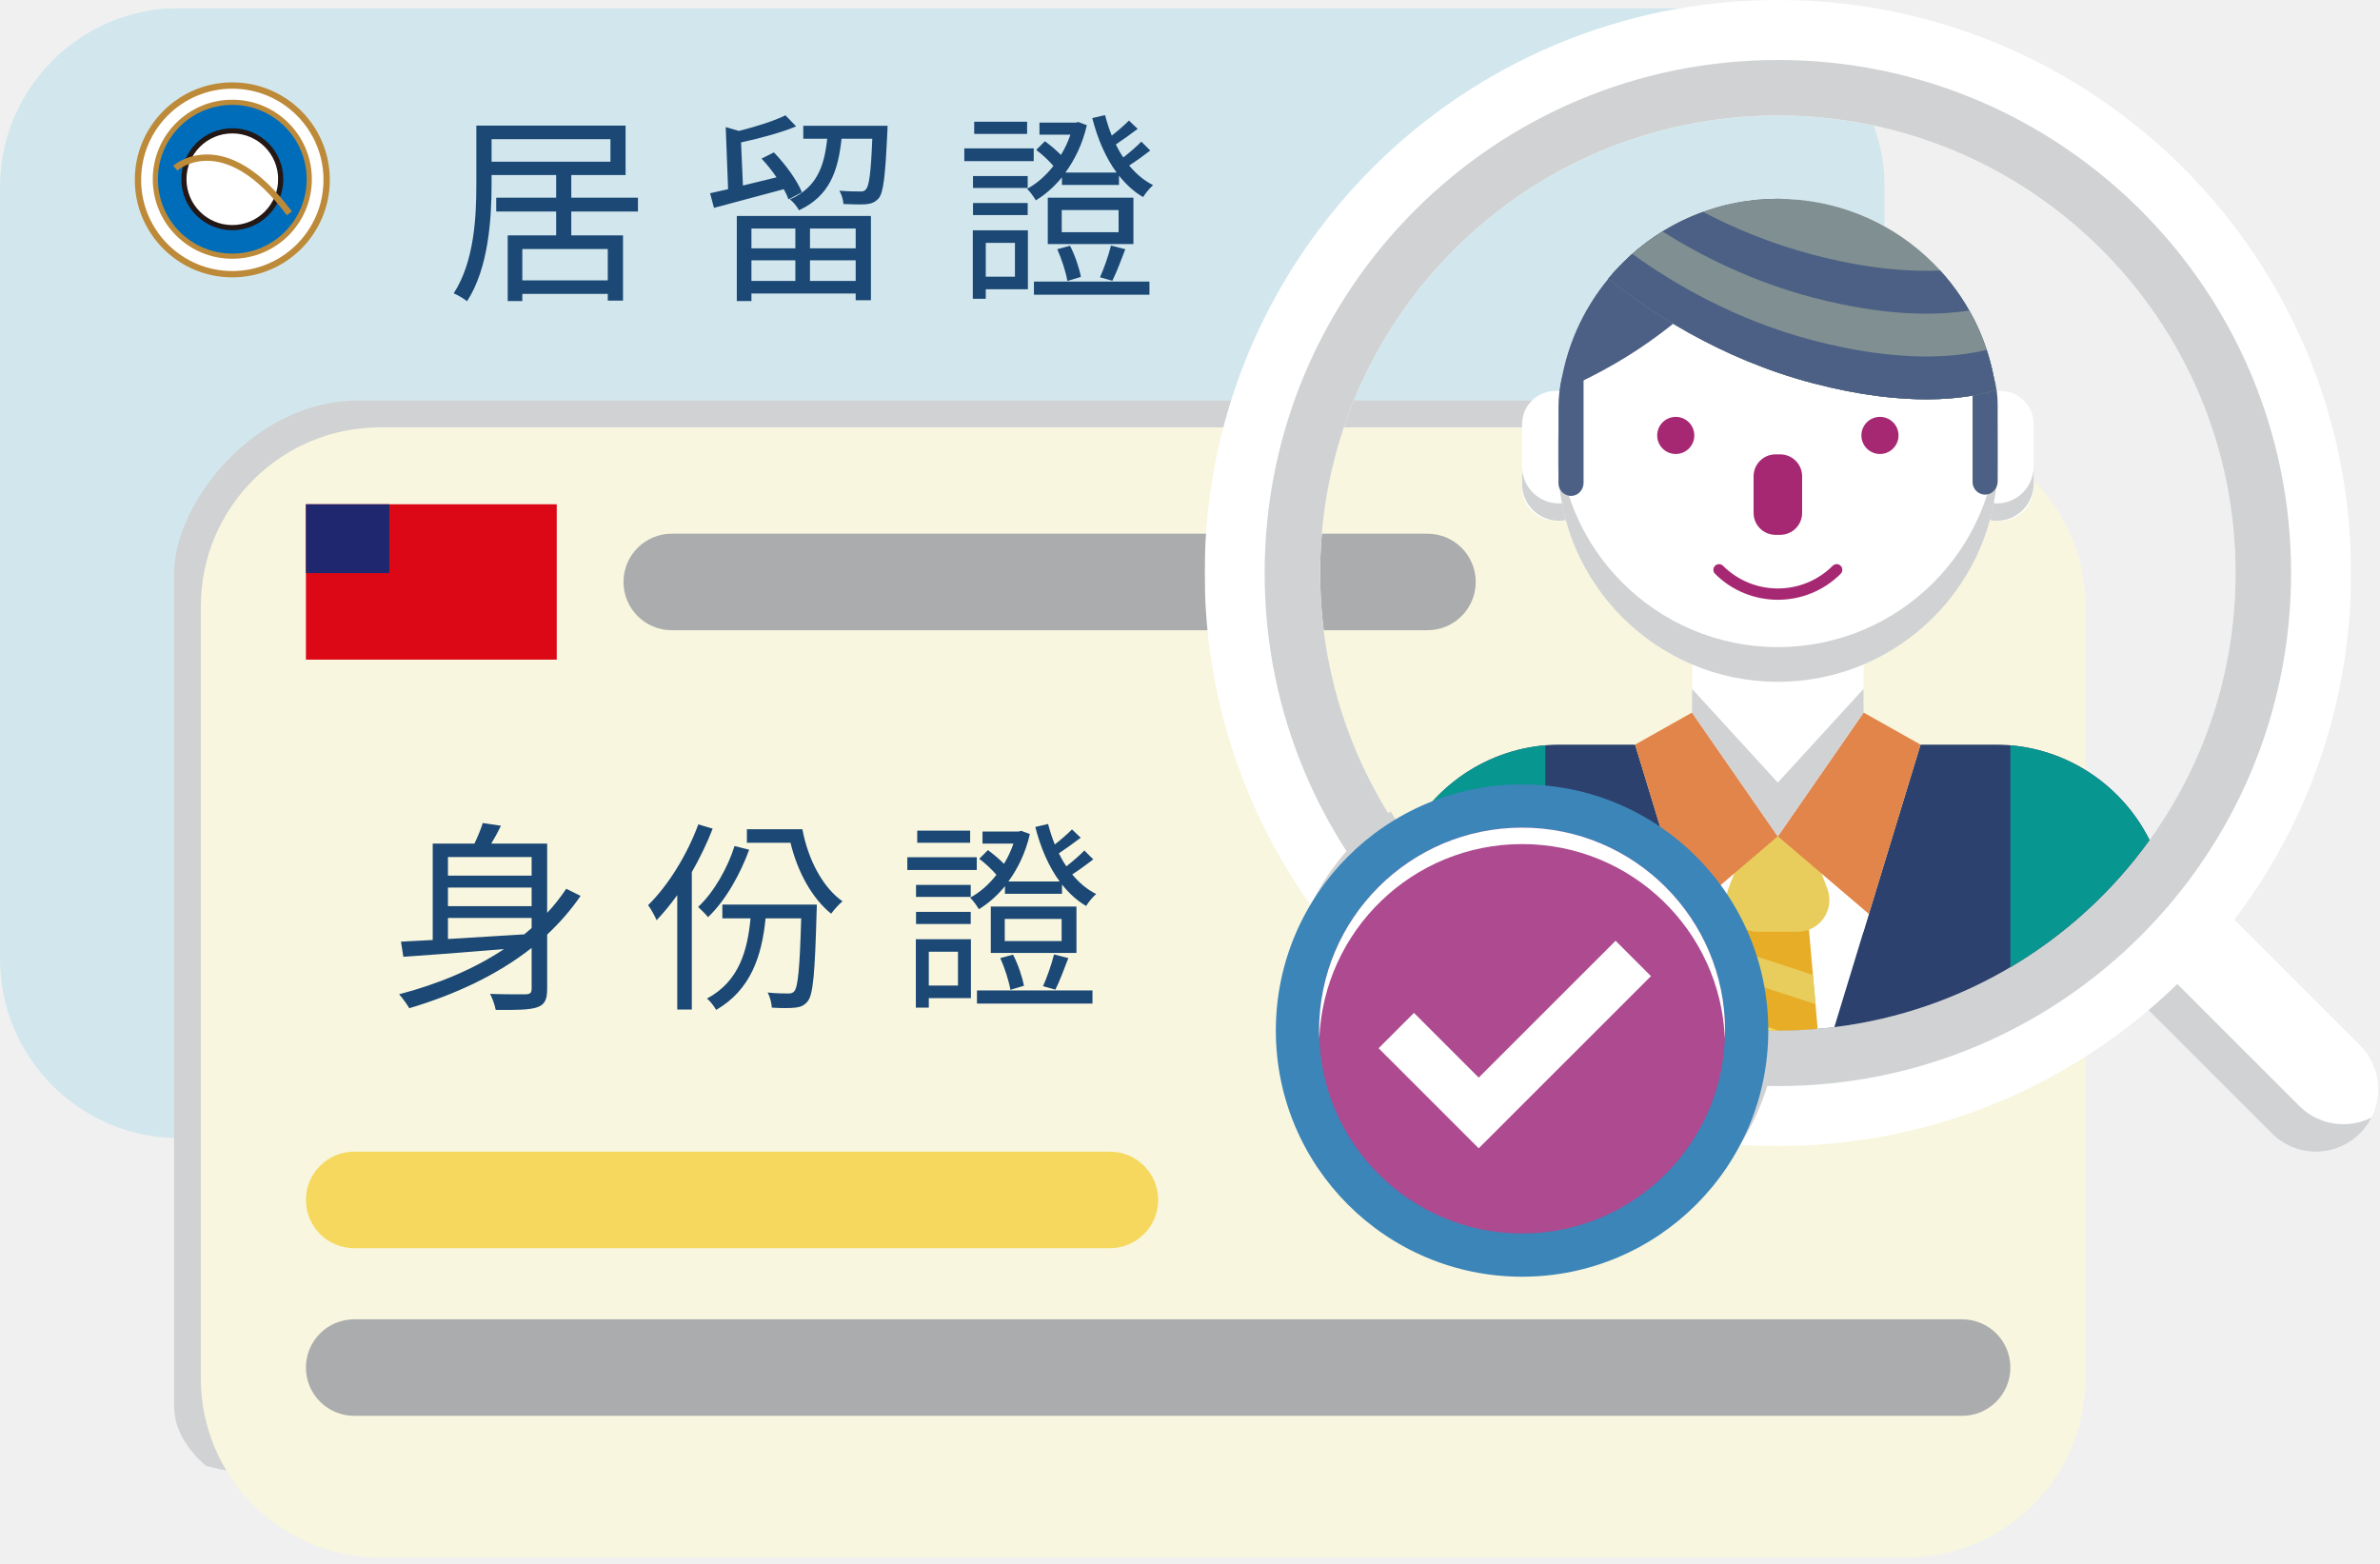
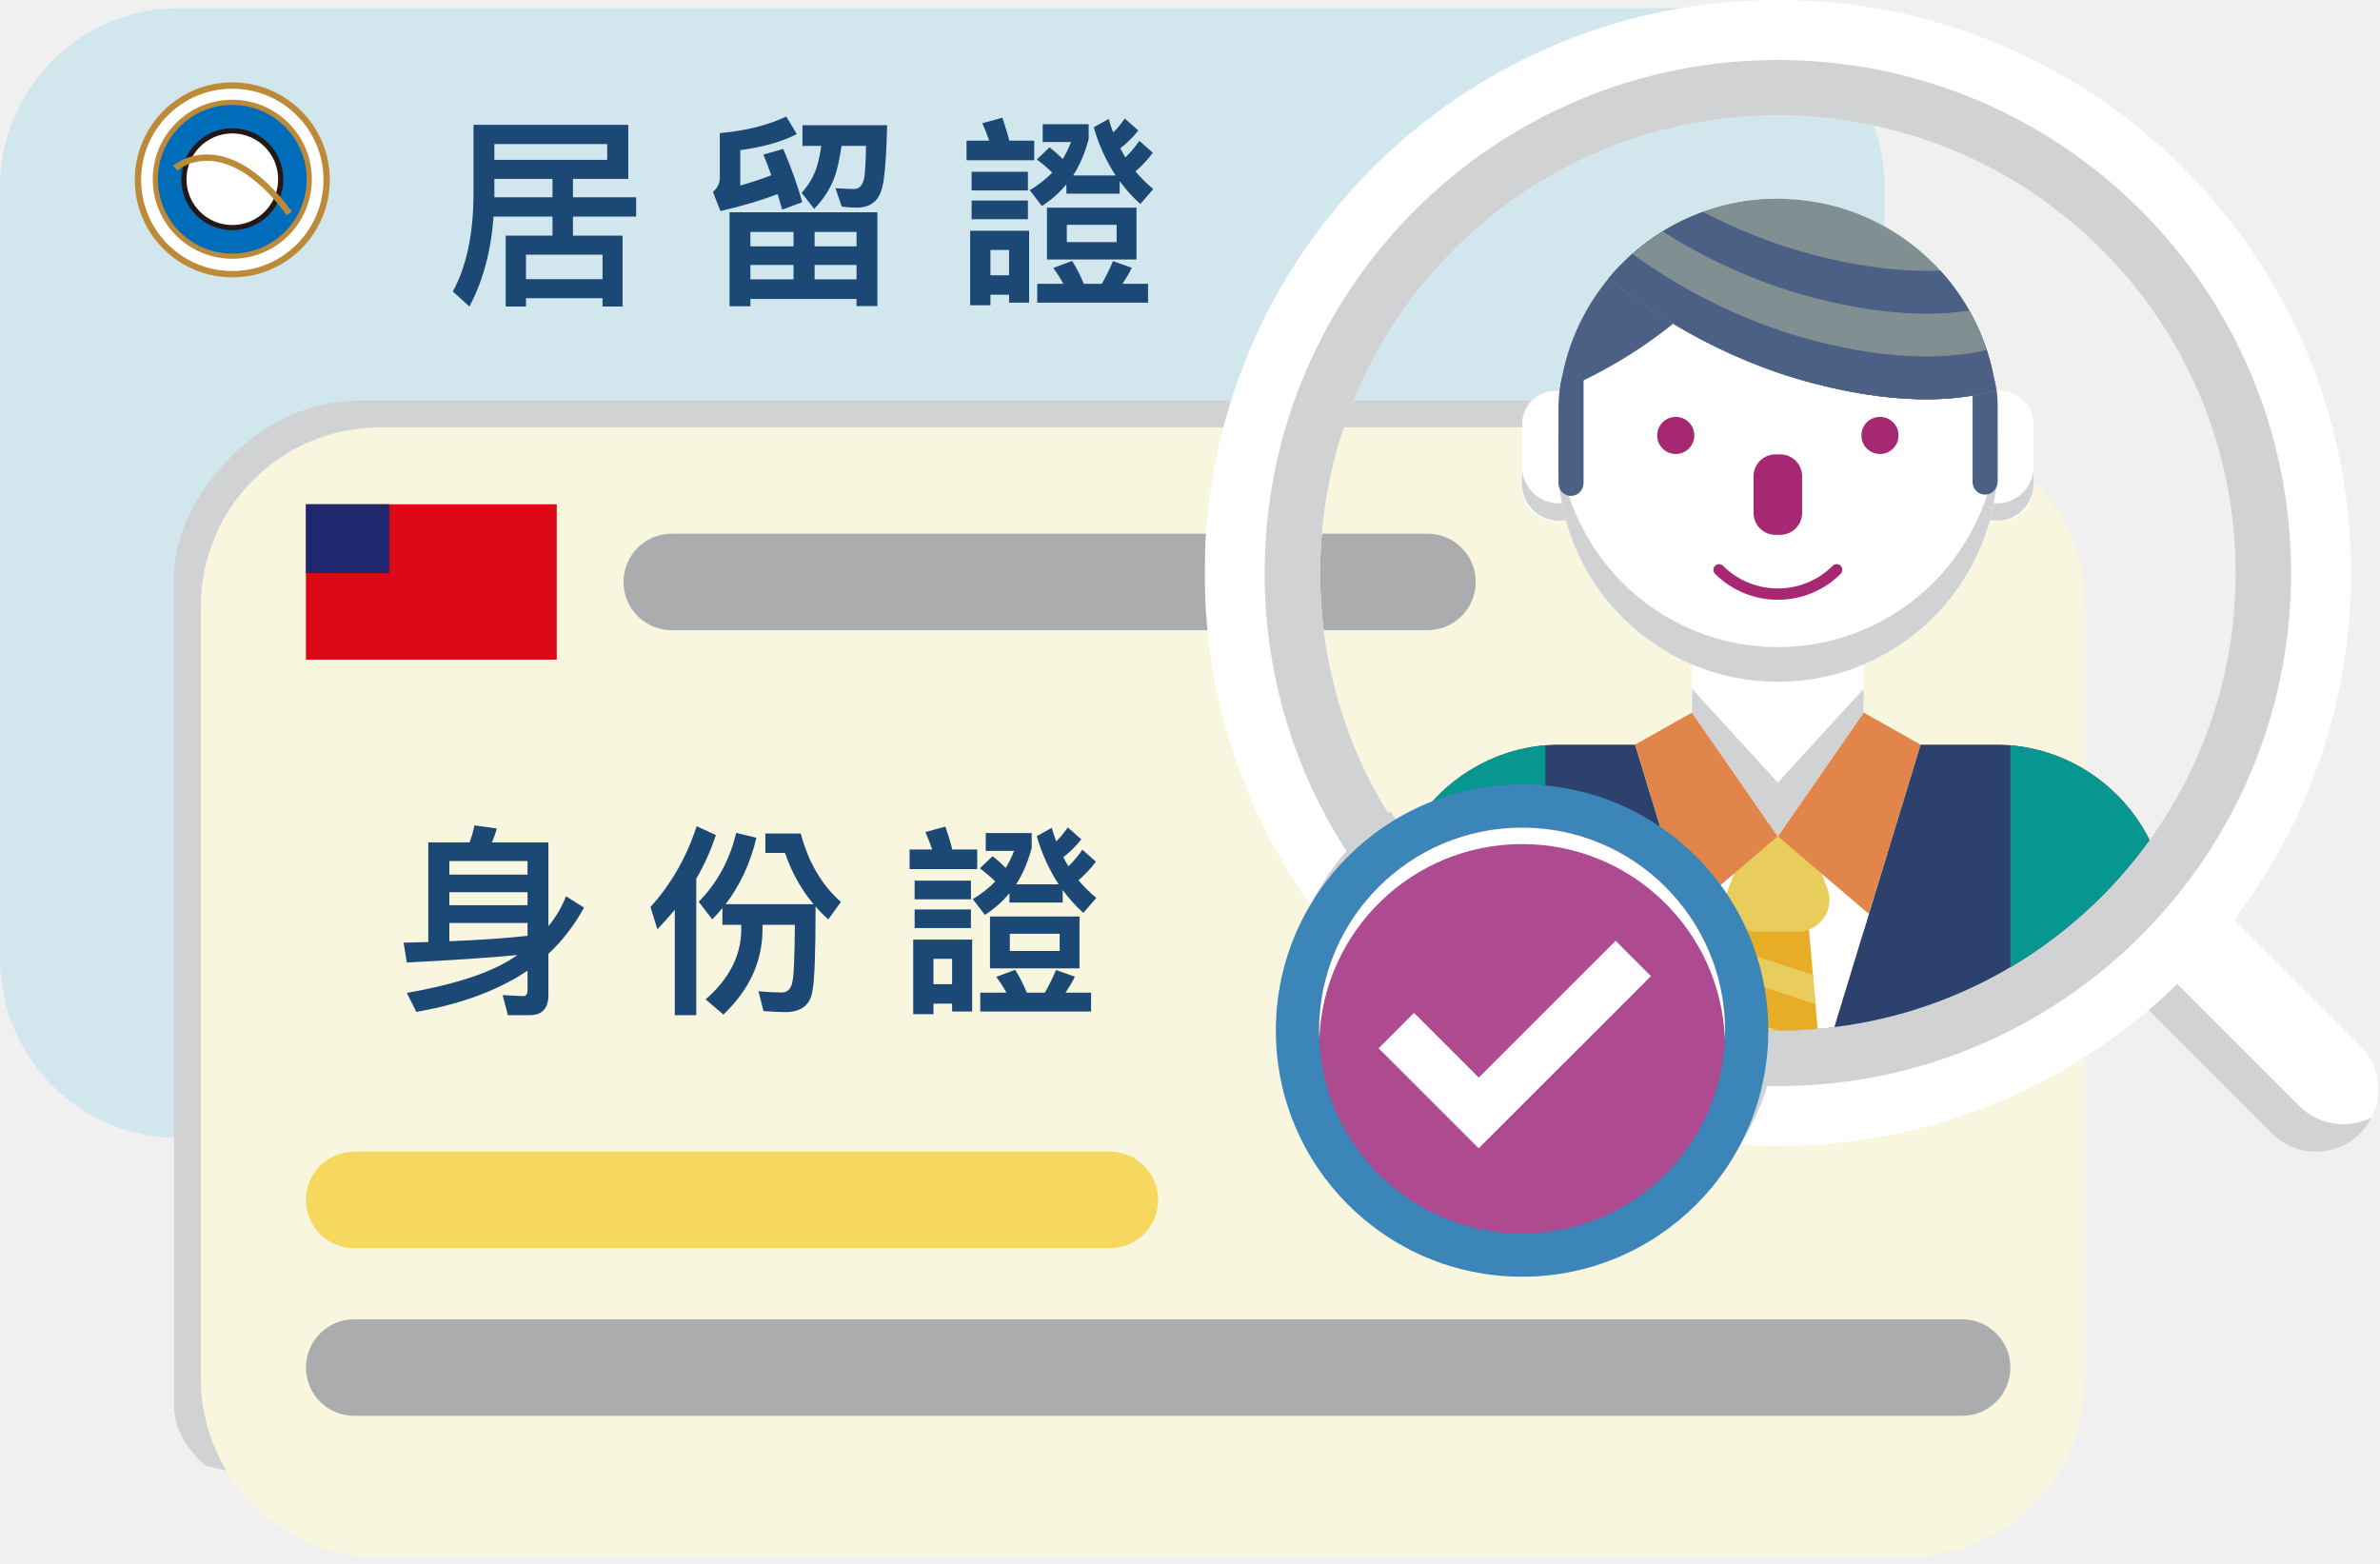
- <svg xmlns="http://www.w3.org/2000/svg" xmlns:xlink="http://www.w3.org/1999/xlink" width="376" height="247" viewBox="0 0 376 247">
+ <svg xmlns="http://www.w3.org/2000/svg" xmlns:xlink="http://www.w3.org/1999/xlink" width="376px" height="247px" viewBox="0 0 376 247" version="1.1">
  <defs>
-     <path id="prefix__a" d="M0 0.198L297.743 0.198 297.743 178.751 0 178.751z" />
-     <path id="prefix__c" d="M0.361 0.539L42.72 0.539 42.72 42.889 0.361 42.889z" />
-     <path id="prefix__e" d="M0.314 0.927L181.429 0.927 181.429 182.002 0.314 182.002z" />
-     <path id="prefix__g" d="M0 247.073L375.72 247.073 375.72 1 0 1z" />
+     <polygon id="path-1" points="0 0.198 297.743 0.198 297.743 178.751 0 178.751" />
+     <polygon id="path-3" points="0.361 0.539 42.72 0.539 42.72 42.889 0.361 42.889" />
+     <polygon id="path-5" points="0.314 0.927 181.429 0.927 181.429 182.002 0.314 182.002" />
+     <polygon id="path-7" points="0 247.073 375.72 247.073 375.72 1 0 1" />
  </defs>
-   <g fill="none" fill-rule="evenodd" transform="translate(0 -1)">
-     <g transform="translate(0 2.073)">
-       <mask id="prefix__b" fill="#fff">
-         <use xlink:href="#prefix__a" />
-       </mask>
-       <path fill="#D2E7ED" d="M269.426 178.75H28.319c-15.64 0-28.32-12.678-28.32-28.317V28.516C0 12.876 12.68.198 28.32.198h241.107c15.64 0 28.317 12.678 28.317 28.318v121.917c0 15.639-12.677 28.318-28.317 28.318" mask="url(#prefix__b)" />
+   <g id="懶人包" stroke="none" stroke-width="1" fill="none" fill-rule="evenodd">
+     <g id="小資振興_懶人包_3000振興" transform="translate(-1136, -1227)">
+       <g id="Group-21-outline" transform="translate(1136, 1226)">
+         <g id="Group-76">
+           <g id="Group-3" transform="translate(0, 2.073)">
+             <mask id="mask-2" fill="white">
+               <use xlink:href="#path-1" />
+             </mask>
+             <g id="Clip-2" />
+             <path d="M269.426,178.751 L28.319,178.751 C12.679,178.751 -0,166.072 -0,150.433 L-0,28.516 C-0,12.876 12.679,0.198 28.319,0.198 L269.426,0.198 C285.066,0.198 297.743,12.876 297.743,28.516 L297.743,150.433 C297.743,166.072 285.066,178.751 269.426,178.751" id="Fill-1" fill="#D2E7ED" mask="url(#mask-2)" />
+           </g>
+           <path d="M51.605,29.417 C51.605,37.648 44.932,44.321 36.702,44.321 C28.47,44.321 21.797,37.648 21.797,29.417 C21.797,21.186 28.47,14.513 36.702,14.513 C44.932,14.513 51.605,21.186 51.605,29.417" id="Fill-4" fill="#FFFFFF" />
+           <path d="M51.605,29.417 C51.605,37.648 44.932,44.321 36.702,44.321 C28.47,44.321 21.797,37.648 21.797,29.417 C21.797,21.186 28.47,14.513 36.702,14.513 C44.932,14.513 51.605,21.186 51.605,29.417 Z" id="Stroke-6" stroke="#BD8A39" />
+           <path d="M48.857,29.319 C48.857,36.032 43.415,41.475 36.701,41.475 C29.987,41.475 24.545,36.032 24.545,29.319 C24.545,22.605 29.987,17.163 36.701,17.163 C43.415,17.163 48.857,22.605 48.857,29.319" id="Fill-8" fill="#006DBB" />
+           <path d="M48.857,29.319 C48.857,36.032 43.415,41.475 36.701,41.475 C29.987,41.475 24.545,36.032 24.545,29.319 C24.545,22.605 29.987,17.163 36.701,17.163 C43.415,17.163 48.857,22.605 48.857,29.319 Z" id="Stroke-10" stroke="#BD8A39" stroke-width="0.816" />
+           <g id="Group-16" transform="translate(29, 21.073)">
+             <path d="M15.35,8.246 C15.35,12.47 11.926,15.894 7.702,15.894 C3.478,15.894 0.053,12.47 0.053,8.246 C0.053,4.022 3.478,0.598 7.702,0.598 C11.926,0.598 15.35,4.022 15.35,8.246" id="Fill-12" fill="#FFFFFF" />
+             <path d="M15.35,8.246 C15.35,12.47 11.926,15.894 7.702,15.894 C3.478,15.894 0.053,12.47 0.053,8.246 C0.053,4.022 3.478,0.598 7.702,0.598 C11.926,0.598 15.35,4.022 15.35,8.246 Z" id="Stroke-14" stroke="#231815" stroke-width="0.816" />
+           </g>
+           <path d="M27.691,27.564 C27.691,27.564 35.351,20.757 45.712,34.71" id="Stroke-17" stroke="#BD8A39" />
+           <path d="M308.902,76.127 L308.902,211.494 C308.902,224.469 287.017,234.988 260.019,234.988 L52.133,234.988 C45.018,234.988 38.336,234.117 32.503,232.585 C29.317,229.782 27.504,226.57 27.504,223.15 L27.504,91.538 C27.504,80.662 40.032,64.289 56.59,64.289 L284.272,64.289 C291.387,64.289 298.07,65.161 303.903,66.692 C307.089,69.495 308.902,72.707 308.902,76.127" id="Fill-19" fill="#D0D2D3" />
+           <path d="M301.146,247.073 L60.038,247.073 C44.398,247.073 31.721,234.395 31.721,218.755 L31.721,96.839 C31.721,81.199 44.398,68.52 60.038,68.52 L301.146,68.52 C316.786,68.52 329.464,81.199 329.464,96.839 L329.464,218.755 C329.464,234.395 316.786,247.073 301.146,247.073" id="Fill-21" fill="#F8F6DE" />
+           <path d="M175.347,198.208 L55.955,198.208 C51.745,198.208 48.332,194.795 48.332,190.585 C48.332,186.375 51.745,182.962 55.955,182.962 L175.347,182.962 C179.557,182.962 182.97,186.375 182.97,190.585 C182.97,194.795 179.557,198.208 175.347,198.208" id="Fill-23" fill="#F6D85E" />
+           <path d="M225.517,100.57 L106.126,100.57 C101.916,100.57 98.503,97.156 98.503,92.947 C98.503,88.737 101.916,85.323 106.126,85.323 L225.517,85.323 C229.727,85.323 233.14,88.737 233.14,92.947 C233.14,97.156 229.727,100.57 225.517,100.57" id="Fill-25" fill="#AAACAE" />
+           <path d="M309.983,224.694 L55.955,224.694 C51.745,224.694 48.332,221.281 48.332,217.071 C48.332,212.861 51.745,209.448 55.955,209.448 L309.983,209.448 C314.193,209.448 317.606,212.861 317.606,217.071 C317.606,221.281 314.193,224.694 309.983,224.694" id="Fill-27" fill="#AAACAE" />
+           <g id="Group-31" transform="translate(333, 140.073)">
+             <mask id="mask-4" fill="white">
+               <use xlink:href="#path-3" />
+             </mask>
+             <g id="Clip-30" />
+             <path d="M25.914,40.006 L0.361,14.459 L14.284,0.539 L39.837,26.086 C43.682,29.93 43.682,36.162 39.837,40.006 C35.992,43.85 29.759,43.85 25.914,40.006" id="Fill-29" fill="#FFFFFF" mask="url(#mask-4)" />
+           </g>
+           <path d="M363.252,175.742 L337.699,150.195 L333.361,154.532 L358.914,180.079 C362.759,183.923 368.992,183.923 372.837,180.079 C373.595,179.321 374.2,178.471 374.659,177.564 C370.965,179.434 366.339,178.828 363.252,175.742" id="Fill-32" fill="#D0D2D3" />
+           <g id="Group-36" transform="translate(190, 0.073)">
+             <mask id="mask-6" fill="white">
+               <use xlink:href="#path-5" />
+             </mask>
+             <g id="Clip-35" />
+             <path d="M90.871,163.757 C75.052,163.757 60.417,158.679 48.512,150.058 C30.365,136.927 18.563,115.574 18.563,91.465 C18.563,89.746 18.622,88.041 18.741,86.35 C21.367,48.81 52.655,19.172 90.871,19.172 C130.806,19.172 163.18,51.539 163.18,91.465 C163.18,131.39 130.806,163.757 90.871,163.757 M90.871,0.927 C41.051,0.927 0.63,41.145 0.318,90.88 C0.314,91.073 0.314,91.271 0.314,91.465 C0.314,119.563 13.116,144.671 33.206,161.277 C48.867,174.222 68.961,182.002 90.871,182.002 C140.886,182.002 181.429,141.468 181.429,91.465 C181.429,41.461 140.886,0.927 90.871,0.927" id="Fill-34" fill="#FFFFFF" mask="url(#mask-6)" />
+           </g>
+           <path d="M280.871,163.832 C240.935,163.832 208.561,131.464 208.561,91.538 C208.561,51.61 240.935,19.243 280.871,19.243 C320.807,19.243 353.182,51.61 353.182,91.538 C353.182,131.464 320.807,163.832 280.871,163.832 M280.871,10.477 C236.093,10.477 199.793,46.769 199.793,91.538 C199.793,136.306 236.093,172.599 280.871,172.599 C325.649,172.599 361.95,136.306 361.95,91.538 C361.95,46.769 325.649,10.477 280.871,10.477" id="Fill-37" fill="#D0D2D3" />
+           <mask id="mask-8" fill="white">
+             <use xlink:href="#path-7" />
+           </mask>
+           <g id="Clip-40" />
+           <polygon id="Fill-39" fill="#FFFFFF" mask="url(#mask-8)" points="267.322 133.133 294.42 133.133 294.42 100.255 267.322 100.255" />
+           <path d="M246.844,83.278 L245.723,83.278 C242.818,83.278 240.462,80.923 240.462,78.017 L240.462,68.026 C240.462,65.12 242.818,62.764 245.723,62.764 L246.844,62.764 C249.749,62.764 252.105,65.12 252.105,68.026 L252.105,78.017 C252.105,80.923 249.749,83.278 246.844,83.278" id="Fill-41" fill="#FFFFFF" mask="url(#mask-8)" />
+           <path d="M246.283,80.536 L246.283,80.536 C243.068,80.536 240.462,77.93 240.462,74.716 L240.462,77.457 C240.462,80.672 243.068,83.278 246.283,83.278 C249.498,83.278 252.105,80.672 252.105,77.457 L252.105,74.716 C252.105,77.93 249.498,80.536 246.283,80.536" id="Fill-42" fill="#D0D2D3" mask="url(#mask-8)" />
+           <path d="M316.019,83.278 L314.899,83.278 C311.993,83.278 309.637,80.923 309.637,78.017 L309.637,68.026 C309.637,65.12 311.993,62.764 314.899,62.764 L316.019,62.764 C318.925,62.764 321.281,65.12 321.281,68.026 L321.281,78.017 C321.281,80.923 318.925,83.278 316.019,83.278" id="Fill-43" fill="#FFFFFF" mask="url(#mask-8)" />
+           <path d="M315.46,80.536 L315.46,80.536 C312.244,80.536 309.638,77.93 309.638,74.716 L309.638,77.457 C309.638,80.672 312.244,83.278 315.46,83.278 C318.675,83.278 321.281,80.672 321.281,77.457 L321.281,74.716 C321.281,77.93 318.675,80.536 315.46,80.536" id="Fill-44" fill="#D0D2D3" mask="url(#mask-8)" />
+           <path d="M246.792,60.447 C247.918,54.658 250.483,49.385 254.104,45.013 C255.15,43.745 256.287,42.556 257.502,41.45 C263.671,35.831 271.87,32.41 280.871,32.41 C281.271,32.41 281.674,32.417 282.072,32.434 C282.208,32.434 282.344,32.441 282.476,32.447 C291.43,32.853 299.493,36.647 305.429,42.581 C310.715,47.864 314.305,54.852 315.31,62.647 C315.499,64.115 315.598,65.611 315.598,67.129 L315.598,74.004 C315.598,93.18 300.052,108.722 280.871,108.722 C261.694,108.722 246.146,93.18 246.146,74.004 L246.146,67.129 C246.146,65.654 246.236,64.203 246.416,62.779 L246.792,60.447 Z" id="Fill-45" fill="#FFFFFF" mask="url(#mask-8)" />
+           <path d="M280.871,103.239 C261.694,103.239 246.145,87.696 246.145,68.52 L246.145,74.004 C246.145,93.18 261.694,108.722 280.871,108.722 C300.052,108.722 315.598,93.18 315.598,74.004 L315.598,68.52 C315.598,87.696 300.052,103.239 280.871,103.239" id="Fill-46" fill="#D0D2D3" mask="url(#mask-8)" />
+           <path d="M246.751,60.649 L250.177,60.649 L250.177,77.286 C250.177,78.321 249.418,79.243 248.388,79.339 C247.205,79.449 246.214,78.524 246.214,77.369 L246.214,65.372 C246.214,63.782 246.395,62.198 246.751,60.649" id="Fill-47" fill="#4B6084" mask="url(#mask-8)" />
+           <path d="M315.598,64.938 L315.598,77.078 C315.598,78.113 314.842,79.038 313.812,79.137 C312.63,79.251 311.635,78.325 311.635,77.167 L311.635,60.448 L314.954,60.448 C315.381,61.906 315.598,63.418 315.598,64.938" id="Fill-48" fill="#4B6084" mask="url(#mask-8)" />
+           <path d="M282.072,32.434 C278.56,37.914 269.853,49.763 255.752,58.096 C252.358,60.099 249.241,61.628 246.416,62.778 C246.419,62.775 246.419,62.768 246.419,62.765 C247.259,56.066 250.006,49.959 254.104,45.013 C255.15,43.744 256.287,42.557 257.502,41.45 C263.671,35.83 271.87,32.41 280.871,32.41 C281.27,32.41 281.674,32.417 282.072,32.434" id="Fill-49" fill="#4B6084" mask="url(#mask-8)" />
+           <path d="M315.31,62.647 C310.583,64.078 301.267,65.428 286.472,61.561 C271.512,57.653 260.159,49.902 254.105,45.013 C255.151,43.745 256.288,42.557 257.502,41.451 C263.671,35.831 271.871,32.411 280.872,32.411 C281.407,32.411 281.945,32.421 282.476,32.448 C291.43,32.854 299.494,36.647 305.429,42.581 C310.715,47.865 314.305,54.852 315.31,62.647" id="Fill-50" fill="#808F91" mask="url(#mask-8)" />
+           <path d="M286.472,41.261 C279.921,39.55 274.062,37.102 269.036,34.48 C264.732,36.04 260.823,38.426 257.502,41.45 C256.287,42.557 255.151,43.744 254.105,45.013 C260.159,49.902 271.512,57.653 286.472,61.56 C301.267,65.428 310.583,64.077 315.31,62.647 C314.377,55.408 311.212,48.87 306.534,43.741 C301.503,43.969 294.871,43.456 286.472,41.261" id="Fill-51" fill="#4B6084" mask="url(#mask-8)" />
+           <path d="M286.472,48.028 C276.908,45.529 268.82,41.461 262.647,37.572 C260.812,38.706 259.089,40.005 257.502,41.45 C256.287,42.556 255.151,43.745 254.105,45.013 C260.159,49.901 271.512,57.653 286.472,61.56 C301.267,65.427 310.583,64.078 315.31,62.647 C314.726,58.117 313.265,53.864 311.11,50.056 C305.804,50.892 297.724,50.968 286.472,48.028" id="Fill-52" fill="#808F91" mask="url(#mask-8)" />
+           <path d="M286.472,54.794 C274.199,51.588 264.357,45.797 257.873,41.12 C257.749,41.23 257.624,41.339 257.502,41.45 C256.287,42.557 255.151,43.744 254.105,45.013 C260.159,49.901 271.512,57.653 286.472,61.56 C301.267,65.427 310.583,64.077 315.31,62.647 C315.028,60.451 314.533,58.323 313.859,56.276 C308.788,57.518 299.88,58.298 286.472,54.794" id="Fill-53" fill="#4B6084" mask="url(#mask-8)" />
+           <path d="M281.24,85.504 L280.502,85.504 C278.588,85.504 277.036,83.952 277.036,82.037 L277.036,76.255 C277.036,74.341 278.588,72.789 280.502,72.789 L281.24,72.789 C283.155,72.789 284.707,74.341 284.707,76.255 L284.707,82.037 C284.707,83.952 283.155,85.504 281.24,85.504" id="Fill-54" fill="#A62873" mask="url(#mask-8)" />
+           <path d="M339.592,133.726 C328.11,149.681 310.276,160.766 289.795,163.285 C288.922,163.392 288.041,163.482 287.16,163.558 C285.113,163.736 283.044,163.826 280.95,163.83 L280.871,163.83 C278.754,163.83 276.657,163.739 274.583,163.558 C273.695,163.482 272.814,163.392 271.933,163.281 C251.456,160.758 233.626,149.673 222.144,133.718 C226.607,124.785 235.842,118.648 246.503,118.648 L258.318,118.648 L266.478,145.399 L267.339,148.215 L294.393,148.215 L295.249,145.399 L295.253,145.399 L303.414,118.648 L315.229,118.648 C325.894,118.648 335.128,124.785 339.592,133.726" id="Fill-55" fill="#2C416D" mask="url(#mask-8)" />
+           <path d="M295.249,145.399 L294.393,148.215 L289.795,163.285 C288.922,163.392 288.041,163.482 287.16,163.557 C285.113,163.735 283.044,163.826 280.95,163.83 L280.871,163.83 C278.754,163.83 276.657,163.739 274.583,163.557 C273.694,163.482 272.813,163.392 271.933,163.281 L267.339,148.215 L266.478,145.399 L273.955,139.022 L273.959,139.022 L280.859,133.133 L287.796,139.045 L295.249,145.399 Z" id="Fill-56" fill="#FFFFFF" mask="url(#mask-8)" />
+           <path d="M267.674,69.797 C267.674,71.416 266.362,72.729 264.741,72.729 C263.121,72.729 261.809,71.416 261.809,69.797 C261.809,68.177 263.121,66.865 264.741,66.865 C266.362,66.865 267.674,68.177 267.674,69.797" id="Fill-57" fill="#A62873" mask="url(#mask-8)" />
+           <path d="M299.935,69.797 C299.935,71.416 298.622,72.729 297.002,72.729 C295.382,72.729 294.07,71.416 294.07,69.797 C294.07,68.177 295.382,66.865 297.002,66.865 C298.622,66.865 299.935,68.177 299.935,69.797" id="Fill-58" fill="#A62873" mask="url(#mask-8)" />
+           <path d="M280.871,95.762 C277.277,95.762 273.683,94.394 270.946,91.658 C270.597,91.308 270.597,90.742 270.946,90.393 C271.295,90.044 271.862,90.044 272.211,90.393 C276.986,95.167 284.756,95.167 289.531,90.393 C289.881,90.044 290.447,90.044 290.797,90.393 C291.145,90.742 291.145,91.308 290.797,91.658 C288.06,94.394 284.466,95.762 280.871,95.762" id="Fill-59" fill="#A62873" mask="url(#mask-8)" />
+           <path d="M287.16,163.557 C285.113,163.735 283.044,163.826 280.95,163.829 L280.871,163.829 C278.754,163.829 276.657,163.739 274.583,163.557 L274.737,161.796 L274.737,161.792 L275.259,155.872 L275.44,153.787 L275.44,153.779 L275.638,151.504 L275.93,148.215 L275.958,147.891 L276.309,143.922 L285.433,143.922 L285.785,147.891 L285.812,148.215 L286.413,155.031 L286.413,155.035 L286.82,159.66 L287.16,163.557 Z" id="Fill-60" fill="#E7AD26" mask="url(#mask-8)" />
+           <polygon id="Fill-61" fill="#E8CD5D" mask="url(#mask-8)" points="286.819 159.658 275.256 155.872 275.639 151.507 286.412 155.033" />
+           <path d="M280.95,163.83 L280.871,163.83 C278.754,163.83 276.657,163.739 274.583,163.558 L274.737,161.796 L280.95,163.83 Z" id="Fill-62" fill="#F6D85E" mask="url(#mask-8)" />
+           <path d="M283.992,148.214 L277.75,148.214 C274.229,148.214 271.8,144.69 273.053,141.4 L274.968,136.37 C275.71,134.422 277.58,133.132 279.666,133.132 L282.077,133.132 C284.163,133.132 286.032,134.422 286.775,136.37 L288.69,141.4 C289.943,144.69 287.513,148.214 283.992,148.214" id="Fill-63" fill="#E8CD5D" mask="url(#mask-8)" />
+           <polygon id="Fill-64" fill="#E2854A" mask="url(#mask-8)" points="303.416 118.65 303.416 118.65 294.421 113.582 280.871 133.133 295.252 145.401" />
+           <polygon id="Fill-65" fill="#E2854A" mask="url(#mask-8)" points="258.315 118.65 258.315 118.65 267.308 113.582 280.858 133.133 266.478 145.401" />
+           <polygon id="Fill-66" fill="#D0D2D3" mask="url(#mask-8)" points="294.407 109.849 280.871 124.636 280.858 124.636 267.322 109.849 267.308 113.581 280.858 133.133 280.871 133.133 294.421 113.581" />
+           <path d="M244.137,118.754 C234.489,119.587 226.273,125.454 222.144,133.718 C227.991,141.843 235.487,148.7 244.137,153.812 L244.137,118.754 Z" id="Fill-67" fill="#079690" mask="url(#mask-8)" />
+           <path d="M317.606,118.755 L317.606,153.813 C326.253,148.702 333.747,141.847 339.591,133.726 C335.463,125.457 327.252,119.59 317.606,118.755" id="Fill-68" fill="#079690" mask="url(#mask-8)" />
+           <path d="M280.865,163.891 C280.386,170.239 278.363,176.445 274.89,181.902 C248.893,180.003 223.909,166.953 207.627,144.051 C207.514,143.892 207.4,143.732 207.292,143.572 C210.048,138.062 214.162,133.127 219.535,129.308 C219.584,129.274 219.632,129.24 219.682,129.209 C220.565,130.655 221.506,132.08 222.501,133.48 C236.472,153.131 258.466,163.699 280.865,163.891" id="Fill-69" fill="#D0D2D3" mask="url(#mask-8)" />
+           <path d="M279.36,163.826 C279.36,185.305 261.945,202.717 240.462,202.717 C218.978,202.717 201.562,185.305 201.562,163.826 C201.562,142.347 218.978,124.935 240.462,124.935 C261.945,124.935 279.36,142.347 279.36,163.826" id="Fill-70" fill="#3B85B9" mask="url(#mask-8)" />
+           <path d="M272.53,163.826 C272.53,181.533 258.173,195.888 240.462,195.888 C222.75,195.888 208.392,181.533 208.392,163.826 C208.392,146.118 222.75,131.763 240.462,131.763 C258.173,131.763 272.53,146.118 272.53,163.826" id="Fill-71" fill="#AD4A90" mask="url(#mask-8)" />
+           <path d="M240.462,134.361 C257.737,134.361 271.816,148.019 272.498,165.125 C272.515,164.694 272.53,164.261 272.53,163.826 C272.53,146.119 258.173,131.763 240.462,131.763 C222.75,131.763 208.393,146.119 208.393,163.826 C208.393,164.261 208.408,164.694 208.426,165.125 C209.108,148.019 223.186,134.361 240.462,134.361" id="Fill-72" fill="#FFFFFF" mask="url(#mask-8)" />
+           <polygon id="Fill-73" fill="#FFFFFF" mask="url(#mask-8)" points="233.611 182.43 217.796 166.618 223.382 161.033 233.611 171.26 255.237 149.638 260.824 155.223" />
+           <polygon id="Fill-74" fill="#DD0816" mask="url(#mask-8)" points="48.332 105.22 87.955 105.22 87.955 80.673 48.332 80.673" />
+           <polygon id="Fill-75" fill="#1F286F" mask="url(#mask-8)" points="48.332 91.548 61.504 91.548 61.504 80.673 48.332 80.673" />
+         </g>
+         <path d="M83.662,161.392 C85.646,161.392 86.638,160.336 86.638,158.224 L86.638,151.696 C88.878,149.616 90.734,147.184 92.27,144.4 L89.422,142.608 C88.782,144.272 87.854,145.84 86.638,147.344 L86.638,134.096 L77.71,134.096 C78.03,133.392 78.286,132.656 78.478,131.888 L74.958,131.408 C74.766,132.336 74.51,133.232 74.19,134.096 L67.662,134.096 L67.662,149.84 L63.758,149.936 L64.27,153.072 C71.758,152.688 77.582,152.304 81.742,151.888 C78.158,154.48 72.334,156.464 64.27,157.872 L65.774,160.88 C72.046,159.792 77.422,157.936 81.902,155.28 C82.382,154.96 82.862,154.672 83.342,154.352 L83.342,157.488 C83.342,158.064 83.086,158.384 82.606,158.384 L79.406,158.224 L80.238,161.392 L83.662,161.392 Z M83.342,139.184 L70.99,139.184 L70.99,137.04 L83.342,137.04 L83.342,139.184 Z M83.342,144.016 L70.99,144.016 L70.99,141.968 L83.342,141.968 L83.342,144.016 Z M70.99,149.712 L70.99,146.832 L83.342,146.832 L83.342,148.848 C80.014,149.232 75.886,149.52 70.99,149.712 Z M109.999,161.392 L109.999,139.824 C111.279,137.648 112.303,135.344 113.103,132.944 L110.063,131.536 C108.463,136.432 106.031,140.688 102.767,144.304 L103.855,147.824 C104.815,146.8 105.743,145.776 106.607,144.752 L106.607,161.392 L109.999,161.392 Z M114.287,161.296 C118.383,157.392 120.463,152.912 120.463,147.792 L120.463,147.12 L125.583,147.12 C125.519,152.112 125.423,155.024 125.231,155.856 C125.071,157.136 124.495,157.808 123.471,157.808 C122.447,157.808 121.231,157.744 119.823,157.616 L120.623,160.752 C122.223,160.848 123.375,160.912 124.047,160.912 C126.607,160.912 128.047,159.76 128.367,157.488 C128.687,155.792 128.847,151.376 128.847,144.208 C129.423,144.912 130.095,145.584 130.863,146.256 L132.847,143.504 C129.807,140.816 127.695,137.2 126.511,132.688 L120.911,132.688 L120.911,135.76 L124.015,135.76 C125.103,138.896 126.607,141.584 128.527,143.856 L114.639,143.856 C116.943,140.848 118.543,137.36 119.503,133.36 L116.303,132.592 C115.279,136.88 113.295,140.528 110.383,143.472 L112.527,146.256 C113.071,145.68 113.615,145.104 114.127,144.464 L114.127,147.12 L117.103,147.12 L117.103,147.792 C117.103,151.952 115.215,155.664 111.471,158.896 L114.287,161.296 Z M154.385,138.32 L154.385,135.216 L150.449,135.216 C150.193,134.128 149.809,132.944 149.361,131.6 L146.193,132.464 C146.577,133.36 146.961,134.288 147.281,135.216 L143.697,135.216 L143.697,138.32 L154.385,138.32 Z M155.601,145.552 C157.073,144.592 158.353,143.472 159.473,142.128 L159.473,143.6 L167.889,143.6 L167.889,141.616 C168.817,142.896 169.905,144.112 171.153,145.232 L173.201,142.864 C172.177,142.032 171.249,141.104 170.385,140.08 C171.409,139.184 172.337,138.224 173.137,137.136 L170.993,135.248 C170.353,136.208 169.617,137.072 168.785,137.872 C168.497,137.392 168.241,136.912 167.985,136.432 C169.073,135.6 170.001,134.672 170.833,133.616 L168.689,131.728 C168.177,132.496 167.569,133.232 166.865,133.936 C166.609,133.232 166.353,132.528 166.161,131.792 L163.793,133.104 C164.593,135.888 165.745,138.416 167.249,140.72 L160.529,140.72 C161.617,139.056 162.417,137.136 162.993,134.96 L162.993,132.624 L155.729,132.624 L155.729,135.44 L160.209,135.44 C159.857,136.368 159.409,137.264 158.897,138.128 C158.257,137.488 157.585,136.88 156.817,136.272 L154.801,138.192 C155.729,138.896 156.529,139.568 157.233,140.272 C156.209,141.328 155.025,142.256 153.681,143.056 L155.601,145.552 Z M153.393,143.088 L153.393,140.144 L144.497,140.144 L144.497,143.088 L153.393,143.088 Z M153.393,147.632 L153.393,144.688 L144.497,144.688 L144.497,147.632 L153.393,147.632 Z M170.545,154 L170.545,145.808 L156.401,145.808 L156.401,154 L170.545,154 Z M167.409,151.248 L159.537,151.248 L159.537,148.528 L167.409,148.528 L167.409,151.248 Z M147.473,161.232 L147.473,159.568 L150.417,159.568 L150.417,160.816 L153.585,160.816 L153.585,149.456 L144.273,149.456 L144.273,161.232 L147.473,161.232 Z M150.417,156.496 L147.473,156.496 L147.473,152.496 L150.417,152.496 L150.417,156.496 Z M172.369,160.816 L172.369,157.84 L168.337,157.84 C168.849,157.072 169.361,156.24 169.809,155.312 L166.833,154.256 C166.321,155.504 165.713,156.688 165.073,157.84 L162.225,157.84 C161.649,156.464 161.041,155.248 160.369,154.224 L157.393,155.344 C157.969,156.112 158.513,156.944 158.993,157.84 L154.865,157.84 L154.865,160.816 L172.369,160.816 Z" id="身份證" fill="#1B4875" fill-rule="nonzero" />
+         <path d="M83.094,49.424 L83.094,48.112 L95.19,48.112 L95.19,49.424 L98.358,49.424 L98.358,38.224 L90.518,38.224 L90.518,35.216 L100.502,35.216 L100.502,32.176 L90.518,32.176 L90.518,29.264 L99.254,29.264 L99.254,20.72 L74.806,20.72 L74.806,31.824 C74.774,38.032 73.686,43.12 71.542,47.056 L74.166,49.424 C76.31,45.36 77.59,40.624 77.974,35.216 L87.286,35.216 L87.286,38.224 L79.894,38.224 L79.894,49.424 L83.094,49.424 Z M95.926,26.256 L78.102,26.256 L78.102,23.76 L95.926,23.76 L95.926,26.256 Z M87.286,32.176 L78.102,32.176 L78.102,29.264 L87.286,29.264 L87.286,32.176 Z M95.19,45.104 L83.094,45.104 L83.094,41.232 L95.19,41.232 L95.19,45.104 Z M113.815,34.352 C117.367,33.52 120.375,32.624 122.839,31.664 C123.095,32.464 123.319,33.296 123.575,34.128 L126.743,32.944 C126.039,30.384 125.047,27.6 123.735,24.528 L120.599,25.424 C121.047,26.48 121.463,27.568 121.847,28.688 C120.567,29.2 118.935,29.744 116.951,30.32 L116.951,24.72 C120.535,24.24 123.511,23.408 125.879,22.192 L124.215,19.408 C121.431,20.752 117.943,21.648 113.719,22.032 L113.719,29.04 C113.719,30 113.335,30.736 112.631,31.312 L113.815,34.352 Z M128.631,34 C130.007,32.592 131.031,31.024 131.735,29.296 C132.247,27.952 132.631,26.192 132.951,24.048 L136.823,24.048 C136.759,26.928 136.663,28.688 136.471,29.328 C136.247,30.32 135.735,30.832 134.967,30.864 C134.135,30.864 133.143,30.8 131.991,30.736 L132.983,33.648 C133.847,33.744 134.615,33.808 135.319,33.808 C137.303,33.808 138.583,32.944 139.191,31.248 C139.703,29.904 140.023,26.416 140.151,20.784 L126.775,20.784 L126.775,24.048 L129.751,24.048 C129.527,25.584 129.239,26.832 128.887,27.824 C128.375,29.168 127.639,30.384 126.647,31.472 L128.631,34 Z M118.551,49.392 L118.551,48.24 L135.319,48.24 L135.319,49.36 L138.615,49.36 L138.615,34.544 L115.255,34.544 L115.255,49.392 L118.551,49.392 Z M125.367,39.92 L118.551,39.92 L118.551,37.648 L125.367,37.648 L125.367,39.92 Z M135.319,39.92 L128.695,39.92 L128.695,37.648 L135.319,37.648 L135.319,39.92 Z M125.367,45.136 L118.551,45.136 L118.551,42.864 L125.367,42.864 L125.367,45.136 Z M135.319,45.136 L128.695,45.136 L128.695,42.864 L135.319,42.864 L135.319,45.136 Z M163.385,26.32 L163.385,23.216 L159.449,23.216 C159.193,22.128 158.809,20.944 158.361,19.6 L155.193,20.464 C155.577,21.36 155.961,22.288 156.281,23.216 L152.697,23.216 L152.697,26.32 L163.385,26.32 Z M164.601,33.552 C166.073,32.592 167.353,31.472 168.473,30.128 L168.473,31.6 L176.889,31.6 L176.889,29.616 C177.817,30.896 178.905,32.112 180.153,33.232 L182.201,30.864 C181.177,30.032 180.249,29.104 179.385,28.08 C180.409,27.184 181.337,26.224 182.137,25.136 L179.993,23.248 C179.353,24.208 178.617,25.072 177.785,25.872 C177.497,25.392 177.241,24.912 176.985,24.432 C178.073,23.6 179.001,22.672 179.833,21.616 L177.689,19.728 C177.177,20.496 176.569,21.232 175.865,21.936 C175.609,21.232 175.353,20.528 175.161,19.792 L172.793,21.104 C173.593,23.888 174.745,26.416 176.249,28.72 L169.529,28.72 C170.617,27.056 171.417,25.136 171.993,22.96 L171.993,20.624 L164.729,20.624 L164.729,23.44 L169.209,23.44 C168.857,24.368 168.409,25.264 167.897,26.128 C167.257,25.488 166.585,24.88 165.817,24.272 L163.801,26.192 C164.729,26.896 165.529,27.568 166.233,28.272 C165.209,29.328 164.025,30.256 162.681,31.056 L164.601,33.552 Z M162.393,31.088 L162.393,28.144 L153.497,28.144 L153.497,31.088 L162.393,31.088 Z M162.393,35.632 L162.393,32.688 L153.497,32.688 L153.497,35.632 L162.393,35.632 Z M179.545,42 L179.545,33.808 L165.401,33.808 L165.401,42 L179.545,42 Z M176.409,39.248 L168.537,39.248 L168.537,36.528 L176.409,36.528 L176.409,39.248 Z M156.473,49.232 L156.473,47.568 L159.417,47.568 L159.417,48.816 L162.585,48.816 L162.585,37.456 L153.273,37.456 L153.273,49.232 L156.473,49.232 Z M159.417,44.496 L156.473,44.496 L156.473,40.496 L159.417,40.496 L159.417,44.496 Z M181.369,48.816 L181.369,45.84 L177.337,45.84 C177.849,45.072 178.361,44.24 178.809,43.312 L175.833,42.256 C175.321,43.504 174.713,44.688 174.073,45.84 L171.225,45.84 C170.649,44.464 170.041,43.248 169.369,42.224 L166.393,43.344 C166.969,44.112 167.513,44.944 167.993,45.84 L163.865,45.84 L163.865,48.816 L181.369,48.816 Z" id="居留證" fill="#1B4875" fill-rule="nonzero" />
+       </g>
    </g>
-     <path fill="#FFF" d="M51.605 29.417c0 8.231-6.672 14.904-14.903 14.904-8.232 0-14.905-6.673-14.905-14.904 0-8.23 6.672-14.904 14.905-14.904 8.23 0 14.904 6.673 14.904 14.904" />
-     <path stroke="#BD8A39" d="M51.605 29.417c0 8.231-6.672 14.904-14.903 14.904-8.232 0-14.905-6.673-14.905-14.904 0-8.23 6.672-14.904 14.905-14.904 8.23 0 14.904 6.673 14.904 14.904z" />
-     <path fill="#006DBB" d="M48.857 29.319c0 6.713-5.442 12.156-12.156 12.156s-12.156-5.443-12.156-12.156c0-6.714 5.442-12.156 12.156-12.156s12.156 5.442 12.156 12.156" />
-     <path stroke="#BD8A39" stroke-width=".816" d="M48.857 29.319c0 6.713-5.442 12.156-12.156 12.156s-12.156-5.443-12.156-12.156c0-6.714 5.442-12.156 12.156-12.156s12.156 5.442 12.156 12.156z" />
-     <g>
-       <path fill="#FFF" d="M15.35 8.246c0 4.224-3.424 7.648-7.648 7.648S.052 12.47.052 8.246 3.479.598 7.703.598s7.648 3.424 7.648 7.648" transform="translate(29 21.073)" />
-       <path stroke="#231815" stroke-width=".816" d="M15.35 8.246c0 4.224-3.424 7.648-7.648 7.648S.052 12.47.052 8.246 3.479.598 7.703.598s7.648 3.424 7.648 7.648z" transform="translate(29 21.073)" />
-     </g>
-     <path stroke="#BD8A39" d="M27.691 27.564s7.66-6.807 18.021 7.146" />
-     <path fill="#D0D2D3" d="M308.902 76.127v135.367c0 12.975-21.885 23.494-48.883 23.494H52.133c-7.115 0-13.797-.871-19.63-2.403-3.186-2.803-4.999-6.015-4.999-9.435V91.538c0-10.876 12.528-27.25 29.086-27.25h227.682c7.115 0 13.798.873 19.631 2.404 3.186 2.803 5 6.015 5 9.435" />
-     <path fill="#F8F6DE" d="M301.146 247.073H60.038c-15.64 0-28.317-12.678-28.317-28.318V96.839c0-15.64 12.677-28.32 28.317-28.32h241.108c15.64 0 28.317 12.68 28.317 28.32v121.916c0 15.64-12.678 28.318-28.317 28.318" />
-     <path fill="#F6D85E" d="M175.347 198.208H55.955c-4.21 0-7.623-3.413-7.623-7.623 0-4.21 3.413-7.623 7.623-7.623h119.392c4.21 0 7.623 3.413 7.623 7.623 0 4.21-3.413 7.623-7.623 7.623" />
-     <path fill="#AAACAE" d="M225.517 100.57H106.126c-4.21 0-7.623-3.413-7.623-7.623 0-4.21 3.413-7.624 7.623-7.624h119.39c4.21 0 7.624 3.414 7.624 7.624 0 4.21-3.413 7.623-7.623 7.623M309.983 224.694H55.955c-4.21 0-7.623-3.413-7.623-7.623 0-4.21 3.413-7.623 7.623-7.623h254.028c4.21 0 7.623 3.413 7.623 7.623 0 4.21-3.413 7.623-7.623 7.623" />
-     <g transform="translate(333 140.073)">
-       <mask id="prefix__d" fill="#fff">
-         <use xlink:href="#prefix__c" />
-       </mask>
-       <path fill="#FFF" d="M25.914 40.006L.361 14.46 14.284.54l25.553 25.547c3.845 3.844 3.845 10.076 0 13.92-3.845 3.844-10.078 3.844-13.923 0" mask="url(#prefix__d)" />
-     </g>
-     <path fill="#D0D2D3" d="M363.252 175.742l-25.553-25.547-4.338 4.337 25.553 25.547c3.845 3.844 10.078 3.844 13.923 0 .758-.758 1.363-1.608 1.822-2.515-3.694 1.87-8.32 1.264-11.407-1.822" />
-     <g transform="translate(190 .073)">
-       <mask id="prefix__f" fill="#fff">
-         <use xlink:href="#prefix__e" />
-       </mask>
-       <path fill="#FFF" d="M90.871 163.757c-15.819 0-30.454-5.078-42.359-13.7-18.147-13.13-29.949-34.483-29.949-58.592 0-1.72.06-3.424.178-5.115 2.626-37.54 33.914-67.178 72.13-67.178 39.935 0 72.31 32.367 72.31 72.293 0 39.925-32.375 72.292-72.31 72.292m0-162.83C41.051.927.631 41.145.318 90.88c-.004.193-.004.39-.004.585 0 28.098 12.802 53.206 32.892 69.812 15.661 12.945 35.755 20.725 57.665 20.725 50.015 0 90.558-40.534 90.558-90.537C181.43 41.46 140.886.927 90.871.927" mask="url(#prefix__f)" />
-     </g>
-     <path fill="#D0D2D3" d="M280.871 163.832c-39.936 0-72.31-32.368-72.31-72.294 0-39.928 32.374-72.295 72.31-72.295s72.311 32.367 72.311 72.295c0 39.926-32.375 72.294-72.31 72.294m0-153.355c-44.779 0-81.079 36.292-81.079 81.06 0 44.769 36.3 81.062 81.078 81.062 44.778 0 81.08-36.293 81.08-81.061 0-44.77-36.302-81.061-81.08-81.061" />
-     <mask id="prefix__h" fill="#fff">
-       <use xlink:href="#prefix__g" />
-     </mask>
-     <path fill="#FFF" d="M267.322 133.133L294.42 133.133 294.42 100.255 267.322 100.255zM246.844 83.278h-1.121c-2.905 0-5.261-2.355-5.261-5.261v-9.991c0-2.906 2.356-5.262 5.26-5.262h1.122c2.905 0 5.26 2.356 5.26 5.262v9.991c0 2.906-2.355 5.261-5.26 5.261" mask="url(#prefix__h)" />
-     <path fill="#D0D2D3" d="M246.283 80.536c-3.215 0-5.82-2.606-5.82-5.82v2.741c0 3.215 2.605 5.821 5.82 5.821 3.215 0 5.822-2.606 5.822-5.82v-2.742c0 3.214-2.607 5.82-5.822 5.82" mask="url(#prefix__h)" />
-     <path fill="#FFF" d="M316.02 83.278h-1.12c-2.906 0-5.262-2.355-5.262-5.261v-9.991c0-2.906 2.356-5.262 5.262-5.262h1.12c2.906 0 5.262 2.356 5.262 5.262v9.991c0 2.906-2.356 5.261-5.262 5.261" mask="url(#prefix__h)" />
-     <path fill="#D0D2D3" d="M315.46 80.536c-3.216 0-5.822-2.606-5.822-5.82v2.741c0 3.215 2.606 5.821 5.822 5.821 3.215 0 5.821-2.606 5.821-5.82v-2.742c0 3.214-2.606 5.82-5.821 5.82" mask="url(#prefix__h)" />
-     <path fill="#FFF" d="M246.792 60.447c1.126-5.789 3.691-11.063 7.312-15.434 1.046-1.268 2.183-2.456 3.398-3.563 6.169-5.62 14.368-9.04 23.369-9.04.4 0 .803.008 1.201.025.136 0 .272.006.404.012 8.954.406 17.017 4.2 22.953 10.133 5.286 5.285 8.876 12.272 9.881 20.067.189 1.468.288 2.964.288 4.482v6.875c0 19.176-15.546 34.718-34.727 34.718-19.177 0-34.725-15.541-34.725-34.718V67.13c0-1.475.09-2.927.27-4.35l.376-2.332z" mask="url(#prefix__h)" />
-     <path fill="#D0D2D3" d="M280.871 103.24c-19.177 0-34.726-15.544-34.726-34.72v5.484c0 19.176 15.55 34.718 34.726 34.718 19.181 0 34.727-15.542 34.727-34.718V68.52c0 19.176-15.546 34.72-34.727 34.72" mask="url(#prefix__h)" />
-     <path fill="#4B6084" d="M246.751 60.65h3.426v16.636c0 1.035-.759 1.957-1.789 2.053-1.183.11-2.174-.815-2.174-1.97V65.372c0-1.59.181-3.174.537-4.723M315.598 64.938v12.14c0 1.035-.756 1.96-1.786 2.059-1.182.114-2.177-.812-2.177-1.97v-16.72h3.319c.427 1.459.644 2.97.644 4.49" mask="url(#prefix__h)" />
-     <path fill="#4B6084" d="M282.072 32.434c-3.512 5.48-12.219 17.33-26.32 25.662-3.394 2.003-6.51 3.532-9.336 4.682.003-.003.003-.01.003-.013.84-6.699 3.587-12.806 7.685-17.752 1.046-1.269 2.183-2.456 3.398-3.563 6.17-5.62 14.368-9.04 23.37-9.04.398 0 .802.007 1.2.024" mask="url(#prefix__h)" />
-     <path fill="#808F91" d="M315.31 62.647c-4.727 1.43-14.043 2.78-28.838-1.086-14.96-3.908-26.313-11.66-32.367-16.548 1.046-1.268 2.183-2.456 3.397-3.562 6.169-5.62 14.369-9.04 23.37-9.04.535 0 1.073.01 1.604.037 8.954.406 17.018 4.199 22.953 10.133 5.286 5.284 8.876 12.27 9.88 20.066" mask="url(#prefix__h)" />
-     <path fill="#4B6084" d="M286.472 41.26c-6.551-1.71-12.41-4.158-17.436-6.78-4.304 1.56-8.213 3.946-11.534 6.97-1.215 1.107-2.351 2.294-3.397 3.563 6.054 4.889 17.407 12.64 32.367 16.547 14.795 3.868 24.11 2.517 28.838 1.087-.933-7.24-4.098-13.777-8.776-18.906-5.031.228-11.663-.285-20.062-2.48" mask="url(#prefix__h)" />
-     <path fill="#808F91" d="M286.472 48.028c-9.564-2.5-17.652-6.567-23.825-10.456-1.835 1.133-3.558 2.432-5.145 3.878-1.215 1.106-2.351 2.294-3.397 3.563 6.054 4.889 17.407 12.64 32.367 16.547 14.795 3.867 24.11 2.517 28.838 1.087-.584-4.53-2.045-8.782-4.2-12.59-5.306.834-13.386.911-24.638-2.03" mask="url(#prefix__h)" />
-     <path fill="#4B6084" d="M286.472 54.794c-12.273-3.206-22.115-8.997-28.6-13.674l-.37.33c-1.215 1.107-2.351 2.294-3.397 3.563 6.054 4.888 17.407 12.64 32.367 16.547 14.795 3.867 24.11 2.517 28.838 1.087-.282-2.196-.777-4.324-1.451-6.37-5.071 1.241-13.98 2.021-27.387-1.483" mask="url(#prefix__h)" />
-     <path fill="#A62873" d="M281.24 85.504h-.738c-1.914 0-3.466-1.552-3.466-3.467v-5.782c0-1.914 1.552-3.466 3.466-3.466h.738c1.915 0 3.467 1.552 3.467 3.466v5.782c0 1.915-1.552 3.467-3.467 3.467" mask="url(#prefix__h)" />
-     <path fill="#2C416D" d="M339.592 133.726c-11.482 15.955-29.316 27.04-49.797 29.559-.873.107-1.754.197-2.635.273-2.047.178-4.116.268-6.21.272h-.08c-2.116 0-4.213-.091-6.287-.272-.888-.076-1.77-.166-2.65-.277-20.477-2.523-38.307-13.608-49.79-29.563 4.464-8.933 13.699-15.07 24.36-15.07h11.815l8.16 26.75.86 2.817h27.055l.856-2.816h.004l8.16-26.751h11.816c10.665 0 19.899 6.137 24.363 15.078" mask="url(#prefix__h)" />
-     <path fill="#FFF" d="M295.249 145.4l-.856 2.815-4.598 15.07c-.873.107-1.754.197-2.635.272-2.047.178-4.116.27-6.21.273h-.079c-2.117 0-4.214-.09-6.288-.273-.889-.075-1.77-.165-2.65-.276l-4.594-15.066-.861-2.816 7.477-6.377h.004l6.9-5.889 6.937 5.912 7.453 6.354z" mask="url(#prefix__h)" />
-     <path fill="#A62873" d="M267.674 69.797c0 1.62-1.312 2.932-2.933 2.932-1.62 0-2.932-1.313-2.932-2.932 0-1.62 1.312-2.932 2.932-2.932 1.62 0 2.933 1.312 2.933 2.932M299.935 69.797c0 1.62-1.313 2.932-2.933 2.932-1.62 0-2.932-1.313-2.932-2.932 0-1.62 1.312-2.932 2.932-2.932 1.62 0 2.933 1.312 2.933 2.932M280.871 95.762c-3.594 0-7.188-1.368-9.925-4.104-.349-.35-.349-.916 0-1.265.35-.35.916-.35 1.265 0 4.775 4.774 12.545 4.774 17.32 0 .35-.35.916-.35 1.266 0 .348.349.348.915 0 1.265-2.737 2.736-6.33 4.104-9.926 4.104" mask="url(#prefix__h)" />
-     <path fill="#E7AD26" d="M287.16 163.557c-2.047.178-4.116.27-6.21.272h-.079c-2.117 0-4.214-.09-6.288-.272l.154-1.76v-.005l.522-5.92.181-2.085v-.008l.198-2.275.292-3.289.028-.324.351-3.969h9.124l.352 3.97.027.323.601 6.816v.004l.407 4.625.34 3.897z" mask="url(#prefix__h)" />
-     <path fill="#E8CD5D" d="M286.819 159.658L275.256 155.872 275.639 151.507 286.412 155.033z" mask="url(#prefix__h)" />
-     <path fill="#F6D85E" d="M280.95 163.83h-.079c-2.117 0-4.214-.091-6.288-.272l.154-1.762 6.213 2.034z" mask="url(#prefix__h)" />
-     <path fill="#E8CD5D" d="M283.992 148.214h-6.242c-3.52 0-5.95-3.524-4.697-6.814l1.915-5.03c.742-1.948 2.612-3.238 4.698-3.238h2.411c2.086 0 3.955 1.29 4.698 3.238l1.915 5.03c1.253 3.29-1.177 6.814-4.698 6.814" mask="url(#prefix__h)" />
-     <path fill="#E2854A" d="M303.416 118.65L303.416 118.65 294.421 113.582 280.871 133.133 295.252 145.401zM258.315 118.65L258.315 118.65 267.308 113.582 280.858 133.133 266.478 145.401z" mask="url(#prefix__h)" />
-     <path fill="#D0D2D3" d="M294.407 109.849L280.871 124.636 280.858 124.636 267.322 109.849 267.308 113.581 280.858 133.133 280.871 133.133 294.421 113.581z" mask="url(#prefix__h)" />
-     <path fill="#079690" d="M244.137 118.754c-9.648.833-17.864 6.7-21.993 14.964 5.847 8.125 13.343 14.982 21.993 20.094v-35.058zM317.606 118.755v35.058c8.647-5.11 16.141-11.966 21.985-20.087-4.128-8.269-12.339-14.136-21.985-14.97" mask="url(#prefix__h)" />
-     <path fill="#D0D2D3" d="M280.865 163.891c-.479 6.348-2.502 12.554-5.975 18.011-25.997-1.899-50.98-14.949-67.263-37.85-.113-.16-.227-.32-.335-.48 2.756-5.51 6.87-10.445 12.243-14.264.05-.034.097-.068.147-.099.883 1.446 1.824 2.871 2.82 4.271 13.97 19.651 35.964 30.22 58.363 30.411" mask="url(#prefix__h)" />
-     <path fill="#3B85B9" d="M279.36 163.826c0 21.479-17.415 38.89-38.898 38.89-21.484 0-38.9-17.411-38.9-38.89 0-21.48 17.416-38.891 38.9-38.891 21.483 0 38.898 17.412 38.898 38.89" mask="url(#prefix__h)" />
-     <path fill="#AD4A90" d="M272.53 163.826c0 17.707-14.357 32.062-32.068 32.062-17.712 0-32.07-14.355-32.07-32.062 0-17.708 14.358-32.063 32.07-32.063 17.711 0 32.068 14.355 32.068 32.063" mask="url(#prefix__h)" />
-     <path fill="#FFF" d="M240.462 134.36c17.275 0 31.354 13.66 32.036 30.764.017-.43.032-.863.032-1.298 0-17.707-14.357-32.063-32.068-32.063-17.712 0-32.07 14.356-32.07 32.063 0 .435.016.868.034 1.299.682-17.106 14.76-30.764 32.036-30.764" mask="url(#prefix__h)" />
-     <path fill="#FFF" d="M233.611 182.43L217.796 166.618 223.382 161.033 233.611 171.26 255.237 149.638 260.824 155.223z" mask="url(#prefix__h)" />
-     <path fill="#DD0816" d="M48.332 105.22L87.955 105.22 87.955 80.673 48.332 80.673z" mask="url(#prefix__h)" />
-     <path fill="#1F286F" d="M48.332 91.548L61.504 91.548 61.504 80.673 48.332 80.673z" mask="url(#prefix__h)" />
-     <text fill="#1B4875" font-family="PingFangTC-Semibold, PingFang TC" font-size="32" font-weight="500" letter-spacing="8.257">
-       <tspan x="61.614" y="158">身份證</tspan>
-     </text>
-     <text fill="#1B4875" font-family="PingFangTC-Semibold, PingFang TC" font-size="32" font-weight="500" letter-spacing="8.257">
-       <tspan x="70.614" y="46">居留證</tspan>
-     </text>
  </g>
</svg>
